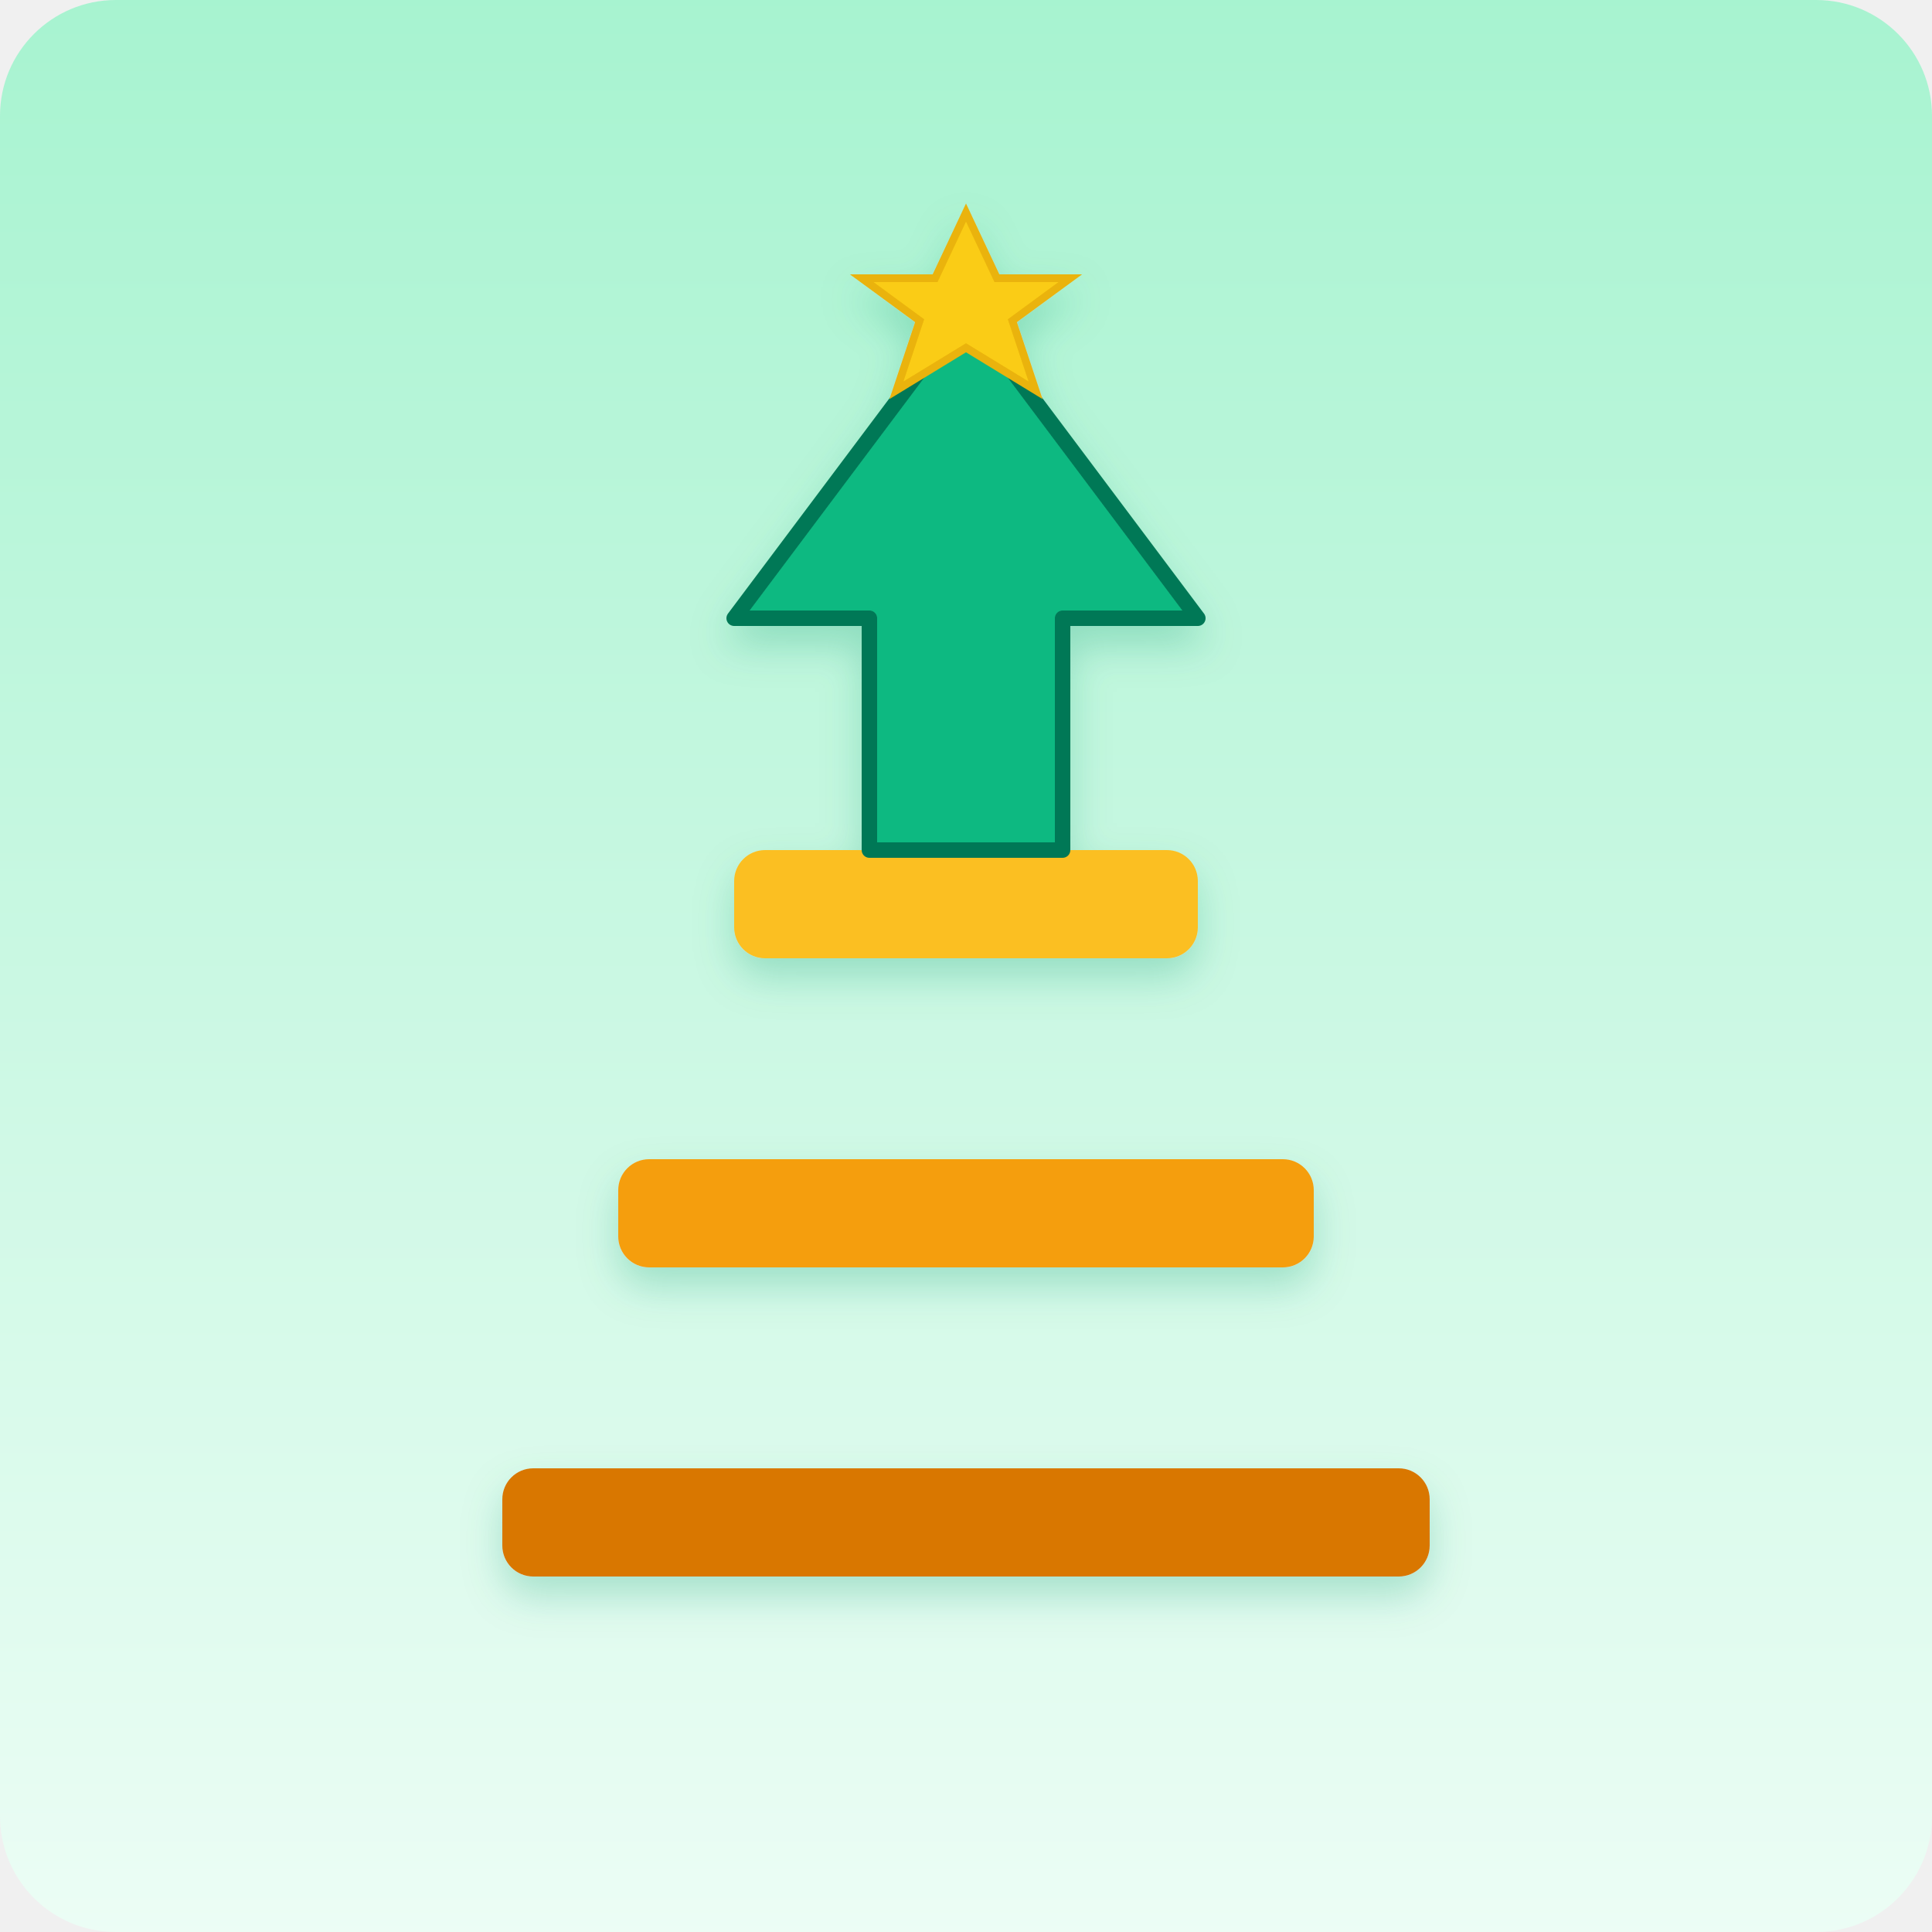
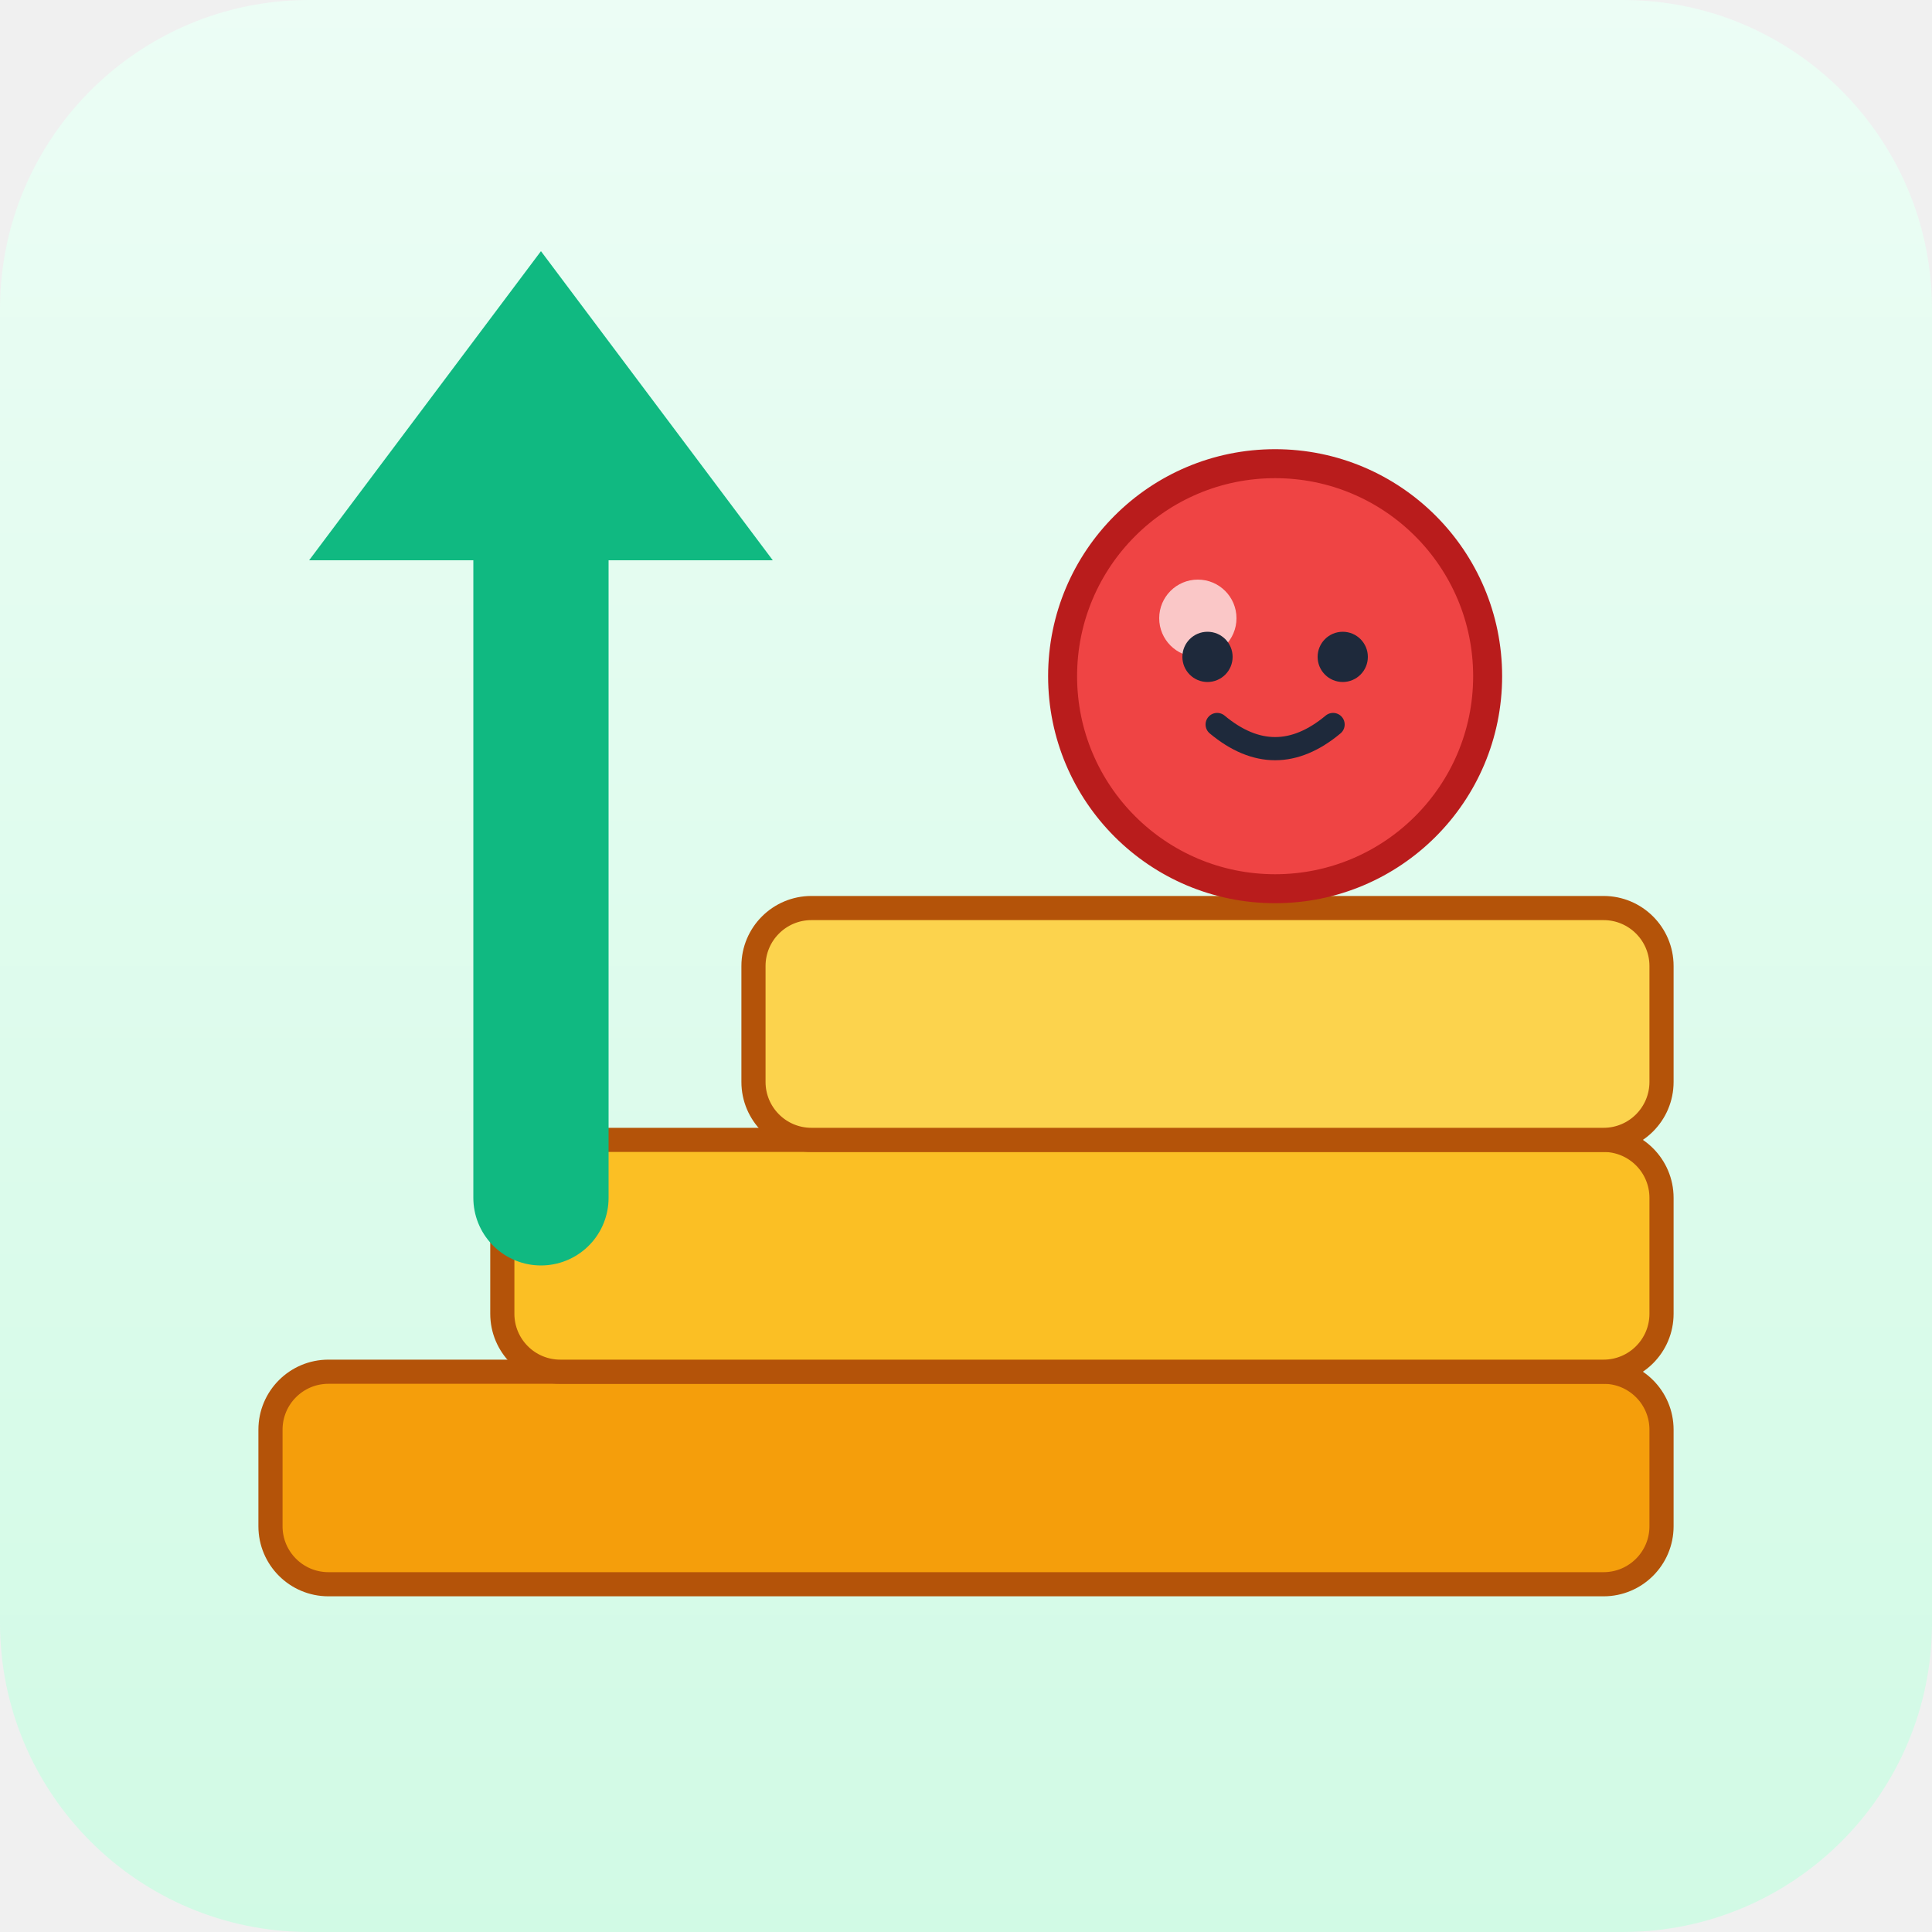
- <svg xmlns="http://www.w3.org/2000/svg" viewBox="0 0 500 500" width="100%" height="100%">
+ <svg xmlns="http://www.w3.org/2000/svg" viewBox="0 0 200 200">
  <defs>
-     <linearGradient id="bgShang" x1="0%" y1="100%" x2="0%" y2="0%">
+     <linearGradient id="bg" x1="0" y1="0" x2="0" y2="1">
      <stop offset="0%" stop-color="#ecfdf5" />
-       <stop offset="100%" stop-color="#a7f3d0" />
+       <stop offset="100%" stop-color="#d1fae5" />
    </linearGradient>
-     <filter id="shadowShang" x="-10%" y="-10%" width="120%" height="120%">
-       <feDropShadow dx="0" dy="5" stdDeviation="5" flood-color="#059669" flood-opacity="0.25" />
-     </filter>
  </defs>
-   <rect width="500" height="500" rx="30" fill="url(#bgShang)" />
-   <g filter="url(#shadowShang)">
-     <rect x="130" y="380" width="240" height="28" rx="8" fill="#d97706" />
-     <rect x="160" y="300" width="180" height="28" rx="8" fill="#f59e0b" />
-     <rect x="190" y="220" width="120" height="28" rx="8" fill="#fbbf24" />
-     <path d="M 250 80 L 310 160 L 275 160 L 275 220 L 225 220 L 225 160 L 190 160 Z" fill="#10b981" stroke="#047857" stroke-width="4" stroke-linejoin="round" />
-     <polygon points="250,55 258,72 277,72 262,83 268,101 250,90 232,101 238,83 223,72 242,72" fill="#facc15" stroke="#eab308" stroke-width="2" />
-   </g>
+   <rect width="200" height="200" rx="32" fill="url(#bg)" />
+   <rect x="28" y="142" width="144" height="22" rx="6" fill="#f59e0b" stroke="#b45309" stroke-width="2.5" />
+   <rect x="52" y="118" width="120" height="24" rx="6" fill="#fbbf24" stroke="#b45309" stroke-width="2.5" />
+   <rect x="78" y="94" width="94" height="24" rx="6" fill="#fcd34d" stroke="#b45309" stroke-width="2.5" />
+   <circle cx="132" cy="70" r="22" fill="#ef4444" stroke="#b91c1c" stroke-width="3" />
+   <circle cx="124" cy="64" r="4" fill="#ffffff" opacity="0.7" />
+   <circle cx="125" cy="68" r="2.6" fill="#1e293b" />
+   <circle cx="139" cy="68" r="2.6" fill="#1e293b" />
+   <path d="M126 75 Q132 80 138 75" fill="none" stroke="#1e293b" stroke-width="2.4" stroke-linecap="round" />
+   <path d="M56 124 L56 54" stroke="#10b981" stroke-width="14" stroke-linecap="round" />
+   <polygon points="56,26 32,58 80,58" fill="#10b981" />
</svg>
